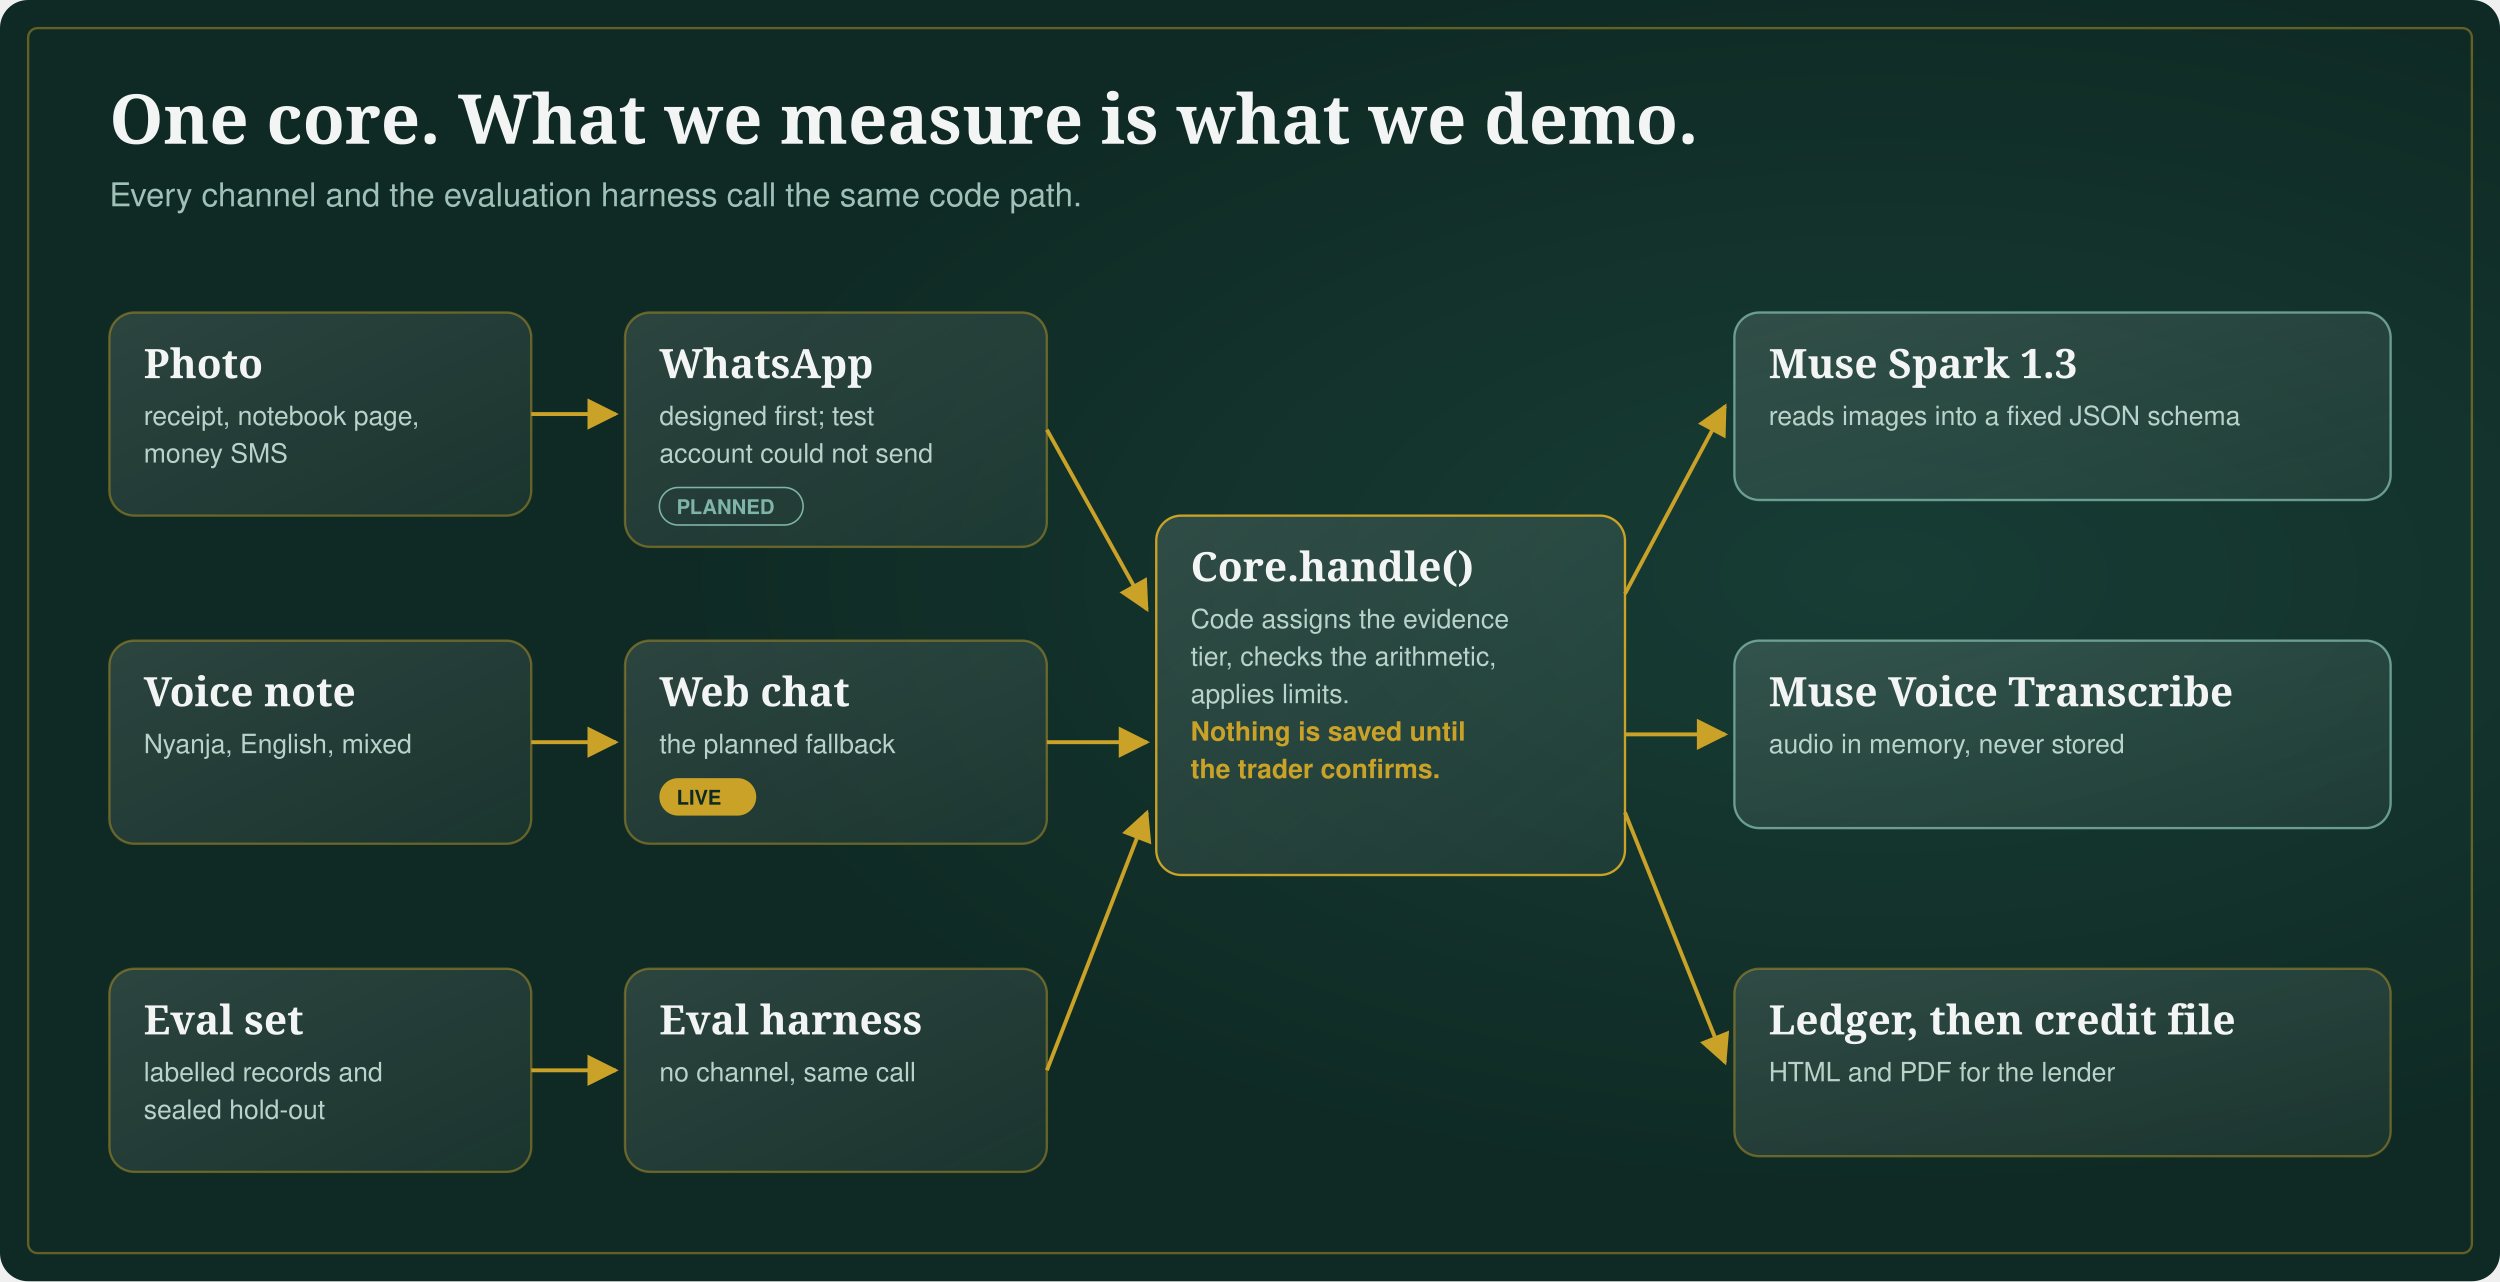
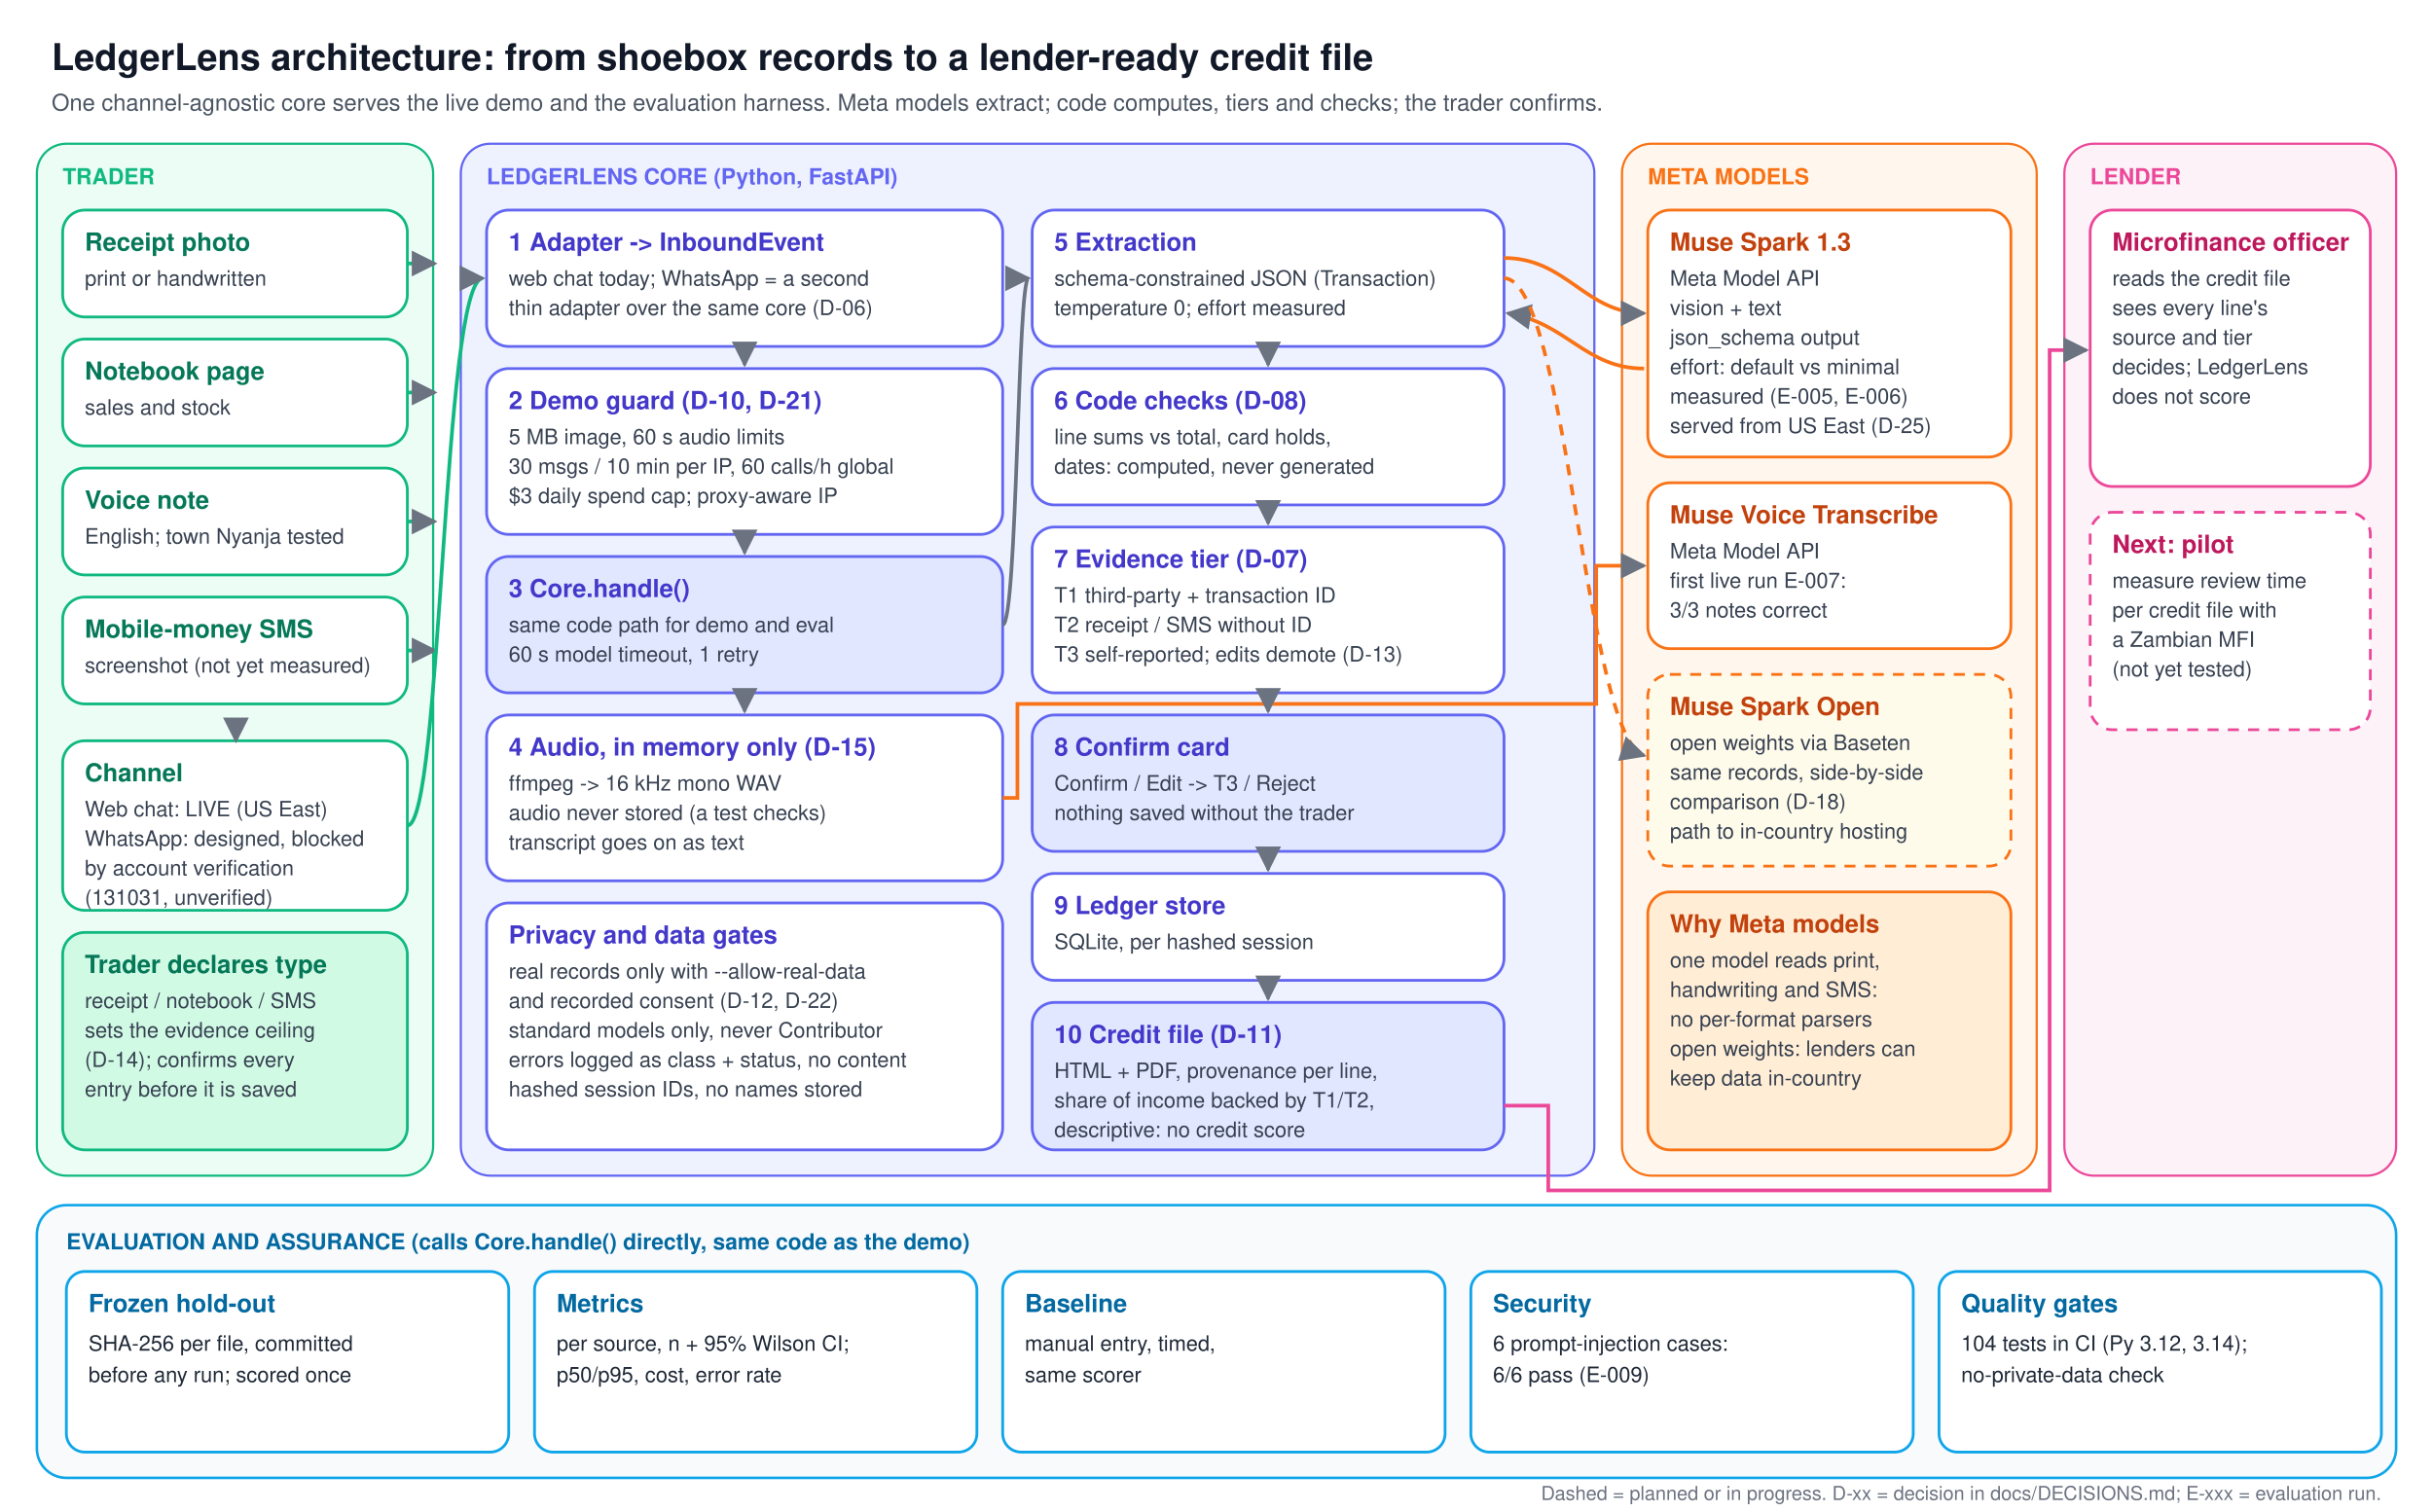
- <svg xmlns="http://www.w3.org/2000/svg" viewBox="0 0 1600 820" width="1600" height="820" role="img" aria-label="LedgerLens architecture">
+ <svg xmlns="http://www.w3.org/2000/svg" viewBox="0 0 1320 820" width="1320" height="820" font-family="Segoe UI, Helvetica, Arial, sans-serif">
  <defs>
-     <radialGradient id="bg" cx="75%" cy="45%" r="80%">
-       <stop offset="0" stop-color="#173D35" />
-       <stop offset=".6" stop-color="#0F2A24" />
-     </radialGradient>
-     <linearGradient id="gl" x1="0" y1="0" x2="1" y2="1">
-       <stop offset="0" stop-color="#F2F5F3" stop-opacity=".13" />
-       <stop offset="1" stop-color="#F2F5F3" stop-opacity=".05" />
-     </linearGradient>
-     <marker id="ar" viewBox="0 0 10 10" refX="9" refY="5" markerWidth="8" markerHeight="8" orient="auto">
-       <path d="M0 0L10 5L0 10z" fill="#C9A227" />
+     <marker id="a" viewBox="0 0 10 10" refX="9" refY="5" markerWidth="7" markerHeight="7" orient="auto-start-reverse">
+       <path d="M0,0 L10,5 L0,10 z" fill="#6b7280" />
    </marker>
  </defs>
-   <rect width="1600" height="820" rx="18" fill="url(#bg)" />
-   <rect x="18" y="18" width="1564" height="784" rx="6" fill="none" stroke="#C9A227" stroke-opacity=".45" stroke-width="1.5" />
-   <text x="70" y="92" font-family="'Bodoni Moda','Didot','Bodoni 72',Georgia,serif" font-size="44" font-weight="700" fill="#F2F5F3">One core. What we measure is what we demo.</text>
-   <text x="70" y="132" font-family="'Schibsted Grotesk','Segoe UI',Helvetica,Arial,sans-serif" font-size="21" fill="#9FC1B7">Every channel and the evaluation harness call the same code path.</text>
-   <rect x="70" y="200" width="270" height="130" rx="16" fill="url(#gl)" stroke="#C9A227" stroke-opacity=".45" stroke-width="1.5" />
-   <text x="92" y="242" font-family="'Bodoni Moda','Didot','Bodoni 72',Georgia,serif" font-size="26" font-weight="700" fill="#F2F5F3">Photo</text>
-   <text x="92" y="272" font-family="'Schibsted Grotesk','Segoe UI',Helvetica,Arial,sans-serif" font-size="17" fill="#B9D2CA">receipt, notebook page,</text>
-   <text x="92" y="296" font-family="'Schibsted Grotesk','Segoe UI',Helvetica,Arial,sans-serif" font-size="17" fill="#B9D2CA">money SMS</text>
-   <rect x="70" y="410" width="270" height="130" rx="16" fill="url(#gl)" stroke="#C9A227" stroke-opacity=".45" stroke-width="1.5" />
-   <text x="92" y="452" font-family="'Bodoni Moda','Didot','Bodoni 72',Georgia,serif" font-size="26" font-weight="700" fill="#F2F5F3">Voice note</text>
-   <text x="92" y="482" font-family="'Schibsted Grotesk','Segoe UI',Helvetica,Arial,sans-serif" font-size="17" fill="#B9D2CA">Nyanja, English, mixed</text>
-   <rect x="70" y="620" width="270" height="130" rx="16" fill="url(#gl)" stroke="#C9A227" stroke-opacity=".45" stroke-width="1.5" />
-   <text x="92" y="662" font-family="'Bodoni Moda','Didot','Bodoni 72',Georgia,serif" font-size="26" font-weight="700" fill="#F2F5F3">Eval set</text>
-   <text x="92" y="692" font-family="'Schibsted Grotesk','Segoe UI',Helvetica,Arial,sans-serif" font-size="17" fill="#B9D2CA">labelled records and</text>
-   <text x="92" y="716" font-family="'Schibsted Grotesk','Segoe UI',Helvetica,Arial,sans-serif" font-size="17" fill="#B9D2CA">sealed hold-out</text>
-   <rect x="400" y="200" width="270" height="150" rx="16" fill="url(#gl)" stroke="#C9A227" stroke-opacity=".45" stroke-width="1.5" />
-   <text x="422" y="242" font-family="'Bodoni Moda','Didot','Bodoni 72',Georgia,serif" font-size="26" font-weight="700" fill="#F2F5F3">WhatsApp</text>
-   <text x="422" y="272" font-family="'Schibsted Grotesk','Segoe UI',Helvetica,Arial,sans-serif" font-size="17" fill="#B9D2CA">designed first; test</text>
-   <text x="422" y="296" font-family="'Schibsted Grotesk','Segoe UI',Helvetica,Arial,sans-serif" font-size="17" fill="#B9D2CA">account could not send</text>
-   <rect x="422" y="312" width="92" height="24" rx="12" fill="none" stroke="#7FB5A8" />
-   <text x="433" y="329" font-family="'Schibsted Grotesk','Segoe UI',Helvetica,Arial,sans-serif" font-size="13" font-weight="700" fill="#7FB5A8">PLANNED</text>
-   <rect x="400" y="410" width="270" height="130" rx="16" fill="url(#gl)" stroke="#C9A227" stroke-opacity=".45" stroke-width="1.5" />
-   <text x="422" y="452" font-family="'Bodoni Moda','Didot','Bodoni 72',Georgia,serif" font-size="26" font-weight="700" fill="#F2F5F3">Web chat</text>
-   <text x="422" y="482" font-family="'Schibsted Grotesk','Segoe UI',Helvetica,Arial,sans-serif" font-size="17" fill="#B9D2CA">the planned fallback</text>
-   <rect x="422" y="498" width="62" height="24" rx="12" fill="#C9A227" />
-   <text x="433" y="515" font-family="'Schibsted Grotesk','Segoe UI',Helvetica,Arial,sans-serif" font-size="13" font-weight="700" fill="#0F2A24">LIVE</text>
-   <rect x="400" y="620" width="270" height="130" rx="16" fill="url(#gl)" stroke="#C9A227" stroke-opacity=".45" stroke-width="1.5" />
-   <text x="422" y="662" font-family="'Bodoni Moda','Didot','Bodoni 72',Georgia,serif" font-size="26" font-weight="700" fill="#F2F5F3">Eval harness</text>
-   <text x="422" y="692" font-family="'Schibsted Grotesk','Segoe UI',Helvetica,Arial,sans-serif" font-size="17" fill="#B9D2CA">no channel, same call</text>
-   <rect x="740" y="330" width="300" height="230" rx="16" fill="url(#gl)" stroke="#C9A227" stroke-opacity="1" stroke-width="1.5" />
-   <text x="762" y="372" font-family="'Bodoni Moda','Didot','Bodoni 72',Georgia,serif" font-size="26" font-weight="700" fill="#F2F5F3">Core.handle()</text>
-   <text x="762" y="402" font-family="'Schibsted Grotesk','Segoe UI',Helvetica,Arial,sans-serif" font-size="17" fill="#B9D2CA">Code assigns the evidence</text>
-   <text x="762" y="426" font-family="'Schibsted Grotesk','Segoe UI',Helvetica,Arial,sans-serif" font-size="17" fill="#B9D2CA">tier, checks the arithmetic,</text>
-   <text x="762" y="450" font-family="'Schibsted Grotesk','Segoe UI',Helvetica,Arial,sans-serif" font-size="17" fill="#B9D2CA">applies limits.</text>
-   <text x="762" y="474" font-family="'Schibsted Grotesk','Segoe UI',Helvetica,Arial,sans-serif" font-size="17" font-weight="700" fill="#C9A227">Nothing is saved until</text>
-   <text x="762" y="498" font-family="'Schibsted Grotesk','Segoe UI',Helvetica,Arial,sans-serif" font-size="17" font-weight="700" fill="#C9A227">the trader confirms.</text>
-   <rect x="1110" y="200" width="420" height="120" rx="16" fill="url(#gl)" stroke="#7FB5A8" stroke-opacity=".8" stroke-width="1.5" />
-   <text x="1132" y="242" font-family="'Bodoni Moda','Didot','Bodoni 72',Georgia,serif" font-size="26" font-weight="700" fill="#F2F5F3">Muse Spark 1.3</text>
-   <text x="1132" y="272" font-family="'Schibsted Grotesk','Segoe UI',Helvetica,Arial,sans-serif" font-size="17" fill="#B9D2CA">reads images into a fixed JSON schema</text>
-   <rect x="1110" y="410" width="420" height="120" rx="16" fill="url(#gl)" stroke="#7FB5A8" stroke-opacity=".8" stroke-width="1.5" />
-   <text x="1132" y="452" font-family="'Bodoni Moda','Didot','Bodoni 72',Georgia,serif" font-size="26" font-weight="700" fill="#F2F5F3">Muse Voice Transcribe</text>
-   <text x="1132" y="482" font-family="'Schibsted Grotesk','Segoe UI',Helvetica,Arial,sans-serif" font-size="17" fill="#B9D2CA">audio in memory, never stored</text>
-   <rect x="1110" y="620" width="420" height="120" rx="16" fill="url(#gl)" stroke="#C9A227" stroke-opacity=".45" stroke-width="1.5" />
-   <text x="1132" y="662" font-family="'Bodoni Moda','Didot','Bodoni 72',Georgia,serif" font-size="26" font-weight="700" fill="#F2F5F3">Ledger, then credit file</text>
-   <text x="1132" y="692" font-family="'Schibsted Grotesk','Segoe UI',Helvetica,Arial,sans-serif" font-size="17" fill="#B9D2CA">HTML and PDF for the lender</text>
-   <path d="M340 265H394" stroke="#C9A227" stroke-width="2.5" fill="none" marker-end="url(#ar)" />
-   <path d="M340 475H394" stroke="#C9A227" stroke-width="2.5" fill="none" marker-end="url(#ar)" />
-   <path d="M340 685H394" stroke="#C9A227" stroke-width="2.5" fill="none" marker-end="url(#ar)" />
-   <path d="M670 275L734 390" stroke="#C9A227" stroke-width="2.5" fill="none" marker-end="url(#ar)" />
-   <path d="M670 475H734" stroke="#C9A227" stroke-width="2.5" fill="none" marker-end="url(#ar)" />
-   <path d="M670 685L734 520" stroke="#C9A227" stroke-width="2.5" fill="none" marker-end="url(#ar)" />
-   <path d="M1040 380L1104 260" stroke="#C9A227" stroke-width="2.5" fill="none" marker-end="url(#ar)" />
-   <path d="M1040 445H1104" stroke="#C9A227" stroke-width="2.5" fill="none" marker-end="url(#ar)" transform="translate(0,25)" />
-   <path d="M1040 520L1104 680" stroke="#C9A227" stroke-width="2.5" fill="none" marker-end="url(#ar)" />
+   <rect x="0" y="0" width="1320" height="820" rx="0" fill="#ffffff" stroke="#ffffff" stroke-width="1.5" />
+   <text x="28" y="38" font-size="20" font-weight="700" fill="#111827" text-anchor="start">LedgerLens architecture: from shoebox records to a lender-ready credit file</text>
+   <text x="28" y="60" font-size="12.5" font-weight="400" fill="#4b5563" text-anchor="start">One channel-agnostic core serves the live demo and the evaluation harness. Meta models extract; code computes, tiers and checks; the trader confirms.</text>
+   <rect x="20" y="78" width="215" height="560" rx="16" fill="#ecfdf5" stroke="#10b981" stroke-width="1.2" />
+   <text x="34" y="100" font-size="12" font-weight="800" fill="#10b981" text-anchor="start">TRADER</text>
+   <rect x="250" y="78" width="615" height="560" rx="16" fill="#eef2ff" stroke="#6366f1" stroke-width="1.2" />
+   <text x="264" y="100" font-size="12" font-weight="800" fill="#6366f1" text-anchor="start">LEDGERLENS CORE (Python, FastAPI)</text>
+   <rect x="880" y="78" width="225" height="560" rx="16" fill="#fff7ed" stroke="#f97316" stroke-width="1.2" />
+   <text x="894" y="100" font-size="12" font-weight="800" fill="#f97316" text-anchor="start">META MODELS</text>
+   <rect x="1120" y="78" width="180" height="560" rx="16" fill="#fdf2f8" stroke="#ec4899" stroke-width="1.2" />
+   <text x="1134" y="100" font-size="12" font-weight="800" fill="#ec4899" text-anchor="start">LENDER</text>
+   <rect x="34" y="114" width="187" height="58" rx="12" fill="#ffffff" stroke="#10b981" stroke-width="1.5" />
+   <text x="46" y="136" font-size="13.5" font-weight="700" fill="#047857" text-anchor="start">Receipt photo</text>
+   <text x="46" y="155" font-size="11.5" font-weight="400" fill="#374151" text-anchor="start">print or handwritten</text>
+   <rect x="34" y="184" width="187" height="58" rx="12" fill="#ffffff" stroke="#10b981" stroke-width="1.5" />
+   <text x="46" y="206" font-size="13.5" font-weight="700" fill="#047857" text-anchor="start">Notebook page</text>
+   <text x="46" y="225" font-size="11.5" font-weight="400" fill="#374151" text-anchor="start">sales and stock</text>
+   <rect x="34" y="254" width="187" height="58" rx="12" fill="#ffffff" stroke="#10b981" stroke-width="1.5" />
+   <text x="46" y="276" font-size="13.5" font-weight="700" fill="#047857" text-anchor="start">Voice note</text>
+   <text x="46" y="295" font-size="11.5" font-weight="400" fill="#374151" text-anchor="start">English; town Nyanja tested</text>
+   <rect x="34" y="324" width="187" height="58" rx="12" fill="#ffffff" stroke="#10b981" stroke-width="1.5" />
+   <text x="46" y="346" font-size="13.5" font-weight="700" fill="#047857" text-anchor="start">Mobile-money SMS</text>
+   <text x="46" y="365" font-size="11.5" font-weight="400" fill="#374151" text-anchor="start">screenshot (not yet measured)</text>
+   <rect x="34" y="402" width="187" height="92" rx="12" fill="#ffffff" stroke="#10b981" stroke-width="1.5" />
+   <text x="46" y="424" font-size="13.5" font-weight="700" fill="#047857" text-anchor="start">Channel</text>
+   <text x="46" y="443" font-size="11.5" font-weight="400" fill="#374151" text-anchor="start">Web chat: LIVE (US East)</text>
+   <text x="46" y="459" font-size="11.5" font-weight="400" fill="#374151" text-anchor="start">WhatsApp: designed, blocked</text>
+   <text x="46" y="475" font-size="11.5" font-weight="400" fill="#374151" text-anchor="start">by account verification</text>
+   <text x="46" y="491" font-size="11.5" font-weight="400" fill="#374151" text-anchor="start">(131031, unverified)</text>
+   <rect x="34" y="506" width="187" height="118" rx="12" fill="#d1fae5" stroke="#10b981" stroke-width="1.5" />
+   <text x="46" y="528" font-size="13.5" font-weight="700" fill="#047857" text-anchor="start">Trader declares type</text>
+   <text x="46" y="547" font-size="11.5" font-weight="400" fill="#374151" text-anchor="start">receipt / notebook / SMS</text>
+   <text x="46" y="563" font-size="11.5" font-weight="400" fill="#374151" text-anchor="start">sets the evidence ceiling</text>
+   <text x="46" y="579" font-size="11.5" font-weight="400" fill="#374151" text-anchor="start">(D-14); confirms every</text>
+   <text x="46" y="595" font-size="11.5" font-weight="400" fill="#374151" text-anchor="start">entry before it is saved</text>
+   <rect x="264" y="114" width="280" height="74" rx="12" fill="#ffffff" stroke="#6366f1" stroke-width="1.5" />
+   <text x="276" y="136" font-size="13.5" font-weight="700" fill="#4338ca" text-anchor="start">1  Adapter -&gt; InboundEvent</text>
+   <text x="276" y="155" font-size="11.5" font-weight="400" fill="#374151" text-anchor="start">web chat today; WhatsApp = a second</text>
+   <text x="276" y="171" font-size="11.5" font-weight="400" fill="#374151" text-anchor="start">thin adapter over the same core (D-06)</text>
+   <rect x="264" y="200" width="280" height="90" rx="12" fill="#ffffff" stroke="#6366f1" stroke-width="1.5" />
+   <text x="276" y="222" font-size="13.5" font-weight="700" fill="#4338ca" text-anchor="start">2  Demo guard (D-10, D-21)</text>
+   <text x="276" y="241" font-size="11.5" font-weight="400" fill="#374151" text-anchor="start">5 MB image, 60 s audio limits</text>
+   <text x="276" y="257" font-size="11.5" font-weight="400" fill="#374151" text-anchor="start">30 msgs / 10 min per IP, 60 calls/h global</text>
+   <text x="276" y="273" font-size="11.5" font-weight="400" fill="#374151" text-anchor="start">$3 daily spend cap; proxy-aware IP</text>
+   <rect x="264" y="302" width="280" height="74" rx="12" fill="#e0e7ff" stroke="#6366f1" stroke-width="1.5" />
+   <text x="276" y="324" font-size="13.5" font-weight="700" fill="#4338ca" text-anchor="start">3  Core.handle()</text>
+   <text x="276" y="343" font-size="11.5" font-weight="400" fill="#374151" text-anchor="start">same code path for demo and eval</text>
+   <text x="276" y="359" font-size="11.5" font-weight="400" fill="#374151" text-anchor="start">60 s model timeout, 1 retry</text>
+   <rect x="264" y="388" width="280" height="90" rx="12" fill="#ffffff" stroke="#6366f1" stroke-width="1.5" />
+   <text x="276" y="410" font-size="13.5" font-weight="700" fill="#4338ca" text-anchor="start">4  Audio, in memory only (D-15)</text>
+   <text x="276" y="429" font-size="11.5" font-weight="400" fill="#374151" text-anchor="start">ffmpeg -&gt; 16 kHz mono WAV</text>
+   <text x="276" y="445" font-size="11.5" font-weight="400" fill="#374151" text-anchor="start">audio never stored (a test checks)</text>
+   <text x="276" y="461" font-size="11.5" font-weight="400" fill="#374151" text-anchor="start">transcript goes on as text</text>
+   <rect x="264" y="490" width="280" height="134" rx="12" fill="#ffffff" stroke="#6366f1" stroke-width="1.5" />
+   <text x="276" y="512" font-size="13.5" font-weight="700" fill="#4338ca" text-anchor="start">Privacy and data gates</text>
+   <text x="276" y="531" font-size="11.5" font-weight="400" fill="#374151" text-anchor="start">real records only with --allow-real-data</text>
+   <text x="276" y="547" font-size="11.5" font-weight="400" fill="#374151" text-anchor="start">and recorded consent (D-12, D-22)</text>
+   <text x="276" y="563" font-size="11.5" font-weight="400" fill="#374151" text-anchor="start">standard models only, never Contributor</text>
+   <text x="276" y="579" font-size="11.5" font-weight="400" fill="#374151" text-anchor="start">errors logged as class + status, no content</text>
+   <text x="276" y="595" font-size="11.5" font-weight="400" fill="#374151" text-anchor="start">hashed session IDs, no names stored</text>
+   <rect x="560" y="114" width="256" height="74" rx="12" fill="#ffffff" stroke="#6366f1" stroke-width="1.5" />
+   <text x="572" y="136" font-size="13.5" font-weight="700" fill="#4338ca" text-anchor="start">5  Extraction</text>
+   <text x="572" y="155" font-size="11.5" font-weight="400" fill="#374151" text-anchor="start">schema-constrained JSON (Transaction)</text>
+   <text x="572" y="171" font-size="11.5" font-weight="400" fill="#374151" text-anchor="start">temperature 0; effort measured</text>
+   <rect x="560" y="200" width="256" height="74" rx="12" fill="#ffffff" stroke="#6366f1" stroke-width="1.5" />
+   <text x="572" y="222" font-size="13.5" font-weight="700" fill="#4338ca" text-anchor="start">6  Code checks (D-08)</text>
+   <text x="572" y="241" font-size="11.5" font-weight="400" fill="#374151" text-anchor="start">line sums vs total, card holds,</text>
+   <text x="572" y="257" font-size="11.5" font-weight="400" fill="#374151" text-anchor="start">dates: computed, never generated</text>
+   <rect x="560" y="286" width="256" height="90" rx="12" fill="#ffffff" stroke="#6366f1" stroke-width="1.5" />
+   <text x="572" y="308" font-size="13.5" font-weight="700" fill="#4338ca" text-anchor="start">7  Evidence tier (D-07)</text>
+   <text x="572" y="327" font-size="11.5" font-weight="400" fill="#374151" text-anchor="start">T1 third-party + transaction ID</text>
+   <text x="572" y="343" font-size="11.5" font-weight="400" fill="#374151" text-anchor="start">T2 receipt / SMS without ID</text>
+   <text x="572" y="359" font-size="11.5" font-weight="400" fill="#374151" text-anchor="start">T3 self-reported; edits demote (D-13)</text>
+   <rect x="560" y="388" width="256" height="74" rx="12" fill="#e0e7ff" stroke="#6366f1" stroke-width="1.5" />
+   <text x="572" y="410" font-size="13.5" font-weight="700" fill="#4338ca" text-anchor="start">8  Confirm card</text>
+   <text x="572" y="429" font-size="11.5" font-weight="400" fill="#374151" text-anchor="start">Confirm  /  Edit -&gt; T3  /  Reject</text>
+   <text x="572" y="445" font-size="11.5" font-weight="400" fill="#374151" text-anchor="start">nothing saved without the trader</text>
+   <rect x="560" y="474" width="256" height="58" rx="12" fill="#ffffff" stroke="#6366f1" stroke-width="1.5" />
+   <text x="572" y="496" font-size="13.5" font-weight="700" fill="#4338ca" text-anchor="start">9  Ledger store</text>
+   <text x="572" y="515" font-size="11.5" font-weight="400" fill="#374151" text-anchor="start">SQLite, per hashed session</text>
+   <rect x="560" y="544" width="256" height="80" rx="12" fill="#e0e7ff" stroke="#6366f1" stroke-width="1.5" />
+   <text x="572" y="566" font-size="13.5" font-weight="700" fill="#4338ca" text-anchor="start">10  Credit file (D-11)</text>
+   <text x="572" y="585" font-size="11.5" font-weight="400" fill="#374151" text-anchor="start">HTML + PDF, provenance per line,</text>
+   <text x="572" y="601" font-size="11.5" font-weight="400" fill="#374151" text-anchor="start">share of income backed by T1/T2,</text>
+   <text x="572" y="617" font-size="11.5" font-weight="400" fill="#374151" text-anchor="start">descriptive: no credit score</text>
+   <rect x="894" y="114" width="197" height="134" rx="12" fill="#ffffff" stroke="#f97316" stroke-width="1.5" />
+   <text x="906" y="136" font-size="13.5" font-weight="700" fill="#c2410c" text-anchor="start">Muse Spark 1.3</text>
+   <text x="906" y="155" font-size="11.5" font-weight="400" fill="#374151" text-anchor="start">Meta Model API</text>
+   <text x="906" y="171" font-size="11.5" font-weight="400" fill="#374151" text-anchor="start">vision + text</text>
+   <text x="906" y="187" font-size="11.5" font-weight="400" fill="#374151" text-anchor="start">json_schema output</text>
+   <text x="906" y="203" font-size="11.5" font-weight="400" fill="#374151" text-anchor="start">effort: default vs minimal</text>
+   <text x="906" y="219" font-size="11.5" font-weight="400" fill="#374151" text-anchor="start">measured (E-005, E-006)</text>
+   <text x="906" y="235" font-size="11.5" font-weight="400" fill="#374151" text-anchor="start">served from US East (D-25)</text>
+   <rect x="894" y="262" width="197" height="90" rx="12" fill="#ffffff" stroke="#f97316" stroke-width="1.5" />
+   <text x="906" y="284" font-size="13.5" font-weight="700" fill="#c2410c" text-anchor="start">Muse Voice Transcribe</text>
+   <text x="906" y="303" font-size="11.5" font-weight="400" fill="#374151" text-anchor="start">Meta Model API</text>
+   <text x="906" y="319" font-size="11.5" font-weight="400" fill="#374151" text-anchor="start">first live run E-007:</text>
+   <text x="906" y="335" font-size="11.5" font-weight="400" fill="#374151" text-anchor="start">3/3 notes correct</text>
+   <rect x="894" y="366" width="197" height="104" rx="12" fill="#fffbeb" stroke="#f97316" stroke-width="1.5" stroke-dasharray="6 5" />
+   <text x="906" y="388" font-size="13.5" font-weight="700" fill="#c2410c" text-anchor="start">Muse Spark Open</text>
+   <text x="906" y="407" font-size="11.5" font-weight="400" fill="#374151" text-anchor="start">open weights via Baseten</text>
+   <text x="906" y="423" font-size="11.5" font-weight="400" fill="#374151" text-anchor="start">same records, side-by-side</text>
+   <text x="906" y="439" font-size="11.5" font-weight="400" fill="#374151" text-anchor="start">comparison (D-18)</text>
+   <text x="906" y="455" font-size="11.5" font-weight="400" fill="#374151" text-anchor="start">path to in-country hosting</text>
+   <rect x="894" y="484" width="197" height="140" rx="12" fill="#ffedd5" stroke="#f97316" stroke-width="1.5" />
+   <text x="906" y="506" font-size="13.5" font-weight="700" fill="#c2410c" text-anchor="start">Why Meta models</text>
+   <text x="906" y="525" font-size="11.5" font-weight="400" fill="#374151" text-anchor="start">one model reads print,</text>
+   <text x="906" y="541" font-size="11.5" font-weight="400" fill="#374151" text-anchor="start">handwriting and SMS:</text>
+   <text x="906" y="557" font-size="11.5" font-weight="400" fill="#374151" text-anchor="start">no per-format parsers</text>
+   <text x="906" y="573" font-size="11.5" font-weight="400" fill="#374151" text-anchor="start">open weights: lenders can</text>
+   <text x="906" y="589" font-size="11.5" font-weight="400" fill="#374151" text-anchor="start">keep data in-country</text>
+   <rect x="1134" y="114" width="152" height="150" rx="12" fill="#ffffff" stroke="#ec4899" stroke-width="1.5" />
+   <text x="1146" y="136" font-size="13.5" font-weight="700" fill="#be185d" text-anchor="start">Microfinance officer</text>
+   <text x="1146" y="155" font-size="11.5" font-weight="400" fill="#374151" text-anchor="start">reads the credit file</text>
+   <text x="1146" y="171" font-size="11.5" font-weight="400" fill="#374151" text-anchor="start">sees every line's</text>
+   <text x="1146" y="187" font-size="11.5" font-weight="400" fill="#374151" text-anchor="start">source and tier</text>
+   <text x="1146" y="203" font-size="11.5" font-weight="400" fill="#374151" text-anchor="start">decides; LedgerLens</text>
+   <text x="1146" y="219" font-size="11.5" font-weight="400" fill="#374151" text-anchor="start">does not score</text>
+   <rect x="1134" y="278" width="152" height="118" rx="12" fill="#ffffff" stroke="#ec4899" stroke-width="1.5" stroke-dasharray="6 5" />
+   <text x="1146" y="300" font-size="13.5" font-weight="700" fill="#be185d" text-anchor="start">Next: pilot</text>
+   <text x="1146" y="319" font-size="11.5" font-weight="400" fill="#374151" text-anchor="start">measure review time</text>
+   <text x="1146" y="335" font-size="11.5" font-weight="400" fill="#374151" text-anchor="start">per credit file with</text>
+   <text x="1146" y="351" font-size="11.5" font-weight="400" fill="#374151" text-anchor="start">a Zambian MFI</text>
+   <text x="1146" y="367" font-size="11.5" font-weight="400" fill="#374151" text-anchor="start">(not yet tested)</text>
+   <line x1="221" y1="143" x2="236" y2="143" stroke="#10b981" stroke-width="2" marker-end="url(#a)" />
+   <line x1="221" y1="213" x2="236" y2="213" stroke="#10b981" stroke-width="2" marker-end="url(#a)" />
+   <line x1="221" y1="283" x2="236" y2="283" stroke="#10b981" stroke-width="2" marker-end="url(#a)" />
+   <line x1="221" y1="353" x2="236" y2="353" stroke="#10b981" stroke-width="2" marker-end="url(#a)" />
+   <line x1="128" y1="394" x2="128" y2="402" stroke="#10b981" stroke-width="2" marker-end="url(#a)" />
+   <path d="M221,448 C240,448 240,151 262,151" fill="none" stroke="#10b981" stroke-width="2" marker-end="url(#a)" />
+   <line x1="404" y1="188" x2="404" y2="198" stroke="#6b7280" stroke-width="2" marker-end="url(#a)" />
+   <line x1="404" y1="290" x2="404" y2="300" stroke="#6b7280" stroke-width="2" marker-end="url(#a)" />
+   <path d="M544,339 C552,339 552,151 558,151" fill="none" stroke="#6b7280" stroke-width="2" marker-end="url(#a)" />
+   <line x1="404" y1="376" x2="404" y2="386" stroke="#6b7280" stroke-width="2" marker-end="url(#a)" />
+   <path d="M544,433 L552,433 L552,382 L866,382 L866,307 L892,307" fill="none" stroke="#f97316" stroke-width="2" marker-end="url(#a)" />
+   <path d="M816,140 C850,140 860,170 892,170" fill="none" stroke="#f97316" stroke-width="2" marker-end="url(#a)" />
+   <path d="M892,200 C860,200 850,175 818,170" fill="none" stroke="#f97316" stroke-width="2" marker-end="url(#a)" />
+   <path d="M816,151 C850,151 860,400 892,410" fill="none" stroke="#f97316" stroke-width="2" stroke-dasharray="6 5" marker-end="url(#a)" />
+   <line x1="688" y1="188" x2="688" y2="198" stroke="#6b7280" stroke-width="2" marker-end="url(#a)" />
+   <line x1="688" y1="274" x2="688" y2="284" stroke="#6b7280" stroke-width="2" marker-end="url(#a)" />
+   <line x1="688" y1="376" x2="688" y2="386" stroke="#6b7280" stroke-width="2" marker-end="url(#a)" />
+   <line x1="688" y1="462" x2="688" y2="472" stroke="#6b7280" stroke-width="2" marker-end="url(#a)" />
+   <line x1="688" y1="532" x2="688" y2="542" stroke="#6b7280" stroke-width="2" marker-end="url(#a)" />
+   <path d="M816,600 L840,600 L840,646 L1112,646 L1112,190 L1132,190" fill="none" stroke="#ec4899" stroke-width="2" marker-end="url(#a)" />
+   <rect x="20" y="654" width="1280" height="148" rx="16" fill="#f8fafc" stroke="#0ea5e9" stroke-width="1.4" />
+   <text x="36" y="678" font-size="12" font-weight="800" fill="#0369a1" text-anchor="start">EVALUATION AND ASSURANCE (calls Core.handle() directly, same code as the demo)</text>
+   <rect x="36" y="690" width="240" height="98" rx="10" fill="#ffffff" stroke="#0ea5e9" stroke-width="1.5" />
+   <text x="48" y="712" font-size="13.5" font-weight="700" fill="#0369a1" text-anchor="start">Frozen hold-out</text>
+   <text x="48" y="733" font-size="11.5" font-weight="400" fill="#1f2937" text-anchor="start">SHA-256 per file, committed</text>
+   <text x="48" y="750" font-size="11.5" font-weight="400" fill="#1f2937" text-anchor="start">before any run; scored once</text>
+   <rect x="290" y="690" width="240" height="98" rx="10" fill="#ffffff" stroke="#0ea5e9" stroke-width="1.5" />
+   <text x="302" y="712" font-size="13.5" font-weight="700" fill="#0369a1" text-anchor="start">Metrics</text>
+   <text x="302" y="733" font-size="11.5" font-weight="400" fill="#1f2937" text-anchor="start">per source, n + 95% Wilson CI;</text>
+   <text x="302" y="750" font-size="11.5" font-weight="400" fill="#1f2937" text-anchor="start">p50/p95, cost, error rate</text>
+   <rect x="544" y="690" width="240" height="98" rx="10" fill="#ffffff" stroke="#0ea5e9" stroke-width="1.5" />
+   <text x="556" y="712" font-size="13.5" font-weight="700" fill="#0369a1" text-anchor="start">Baseline</text>
+   <text x="556" y="733" font-size="11.5" font-weight="400" fill="#1f2937" text-anchor="start">manual entry, timed,</text>
+   <text x="556" y="750" font-size="11.5" font-weight="400" fill="#1f2937" text-anchor="start">same scorer</text>
+   <rect x="798" y="690" width="240" height="98" rx="10" fill="#ffffff" stroke="#0ea5e9" stroke-width="1.5" />
+   <text x="810" y="712" font-size="13.5" font-weight="700" fill="#0369a1" text-anchor="start">Security</text>
+   <text x="810" y="733" font-size="11.5" font-weight="400" fill="#1f2937" text-anchor="start">6 prompt-injection cases:</text>
+   <text x="810" y="750" font-size="11.5" font-weight="400" fill="#1f2937" text-anchor="start">6/6 pass (E-009)</text>
+   <rect x="1052" y="690" width="240" height="98" rx="10" fill="#ffffff" stroke="#0ea5e9" stroke-width="1.5" />
+   <text x="1064" y="712" font-size="13.5" font-weight="700" fill="#0369a1" text-anchor="start">Quality gates</text>
+   <text x="1064" y="733" font-size="11.5" font-weight="400" fill="#1f2937" text-anchor="start">104 tests in CI (Py 3.12, 3.14);</text>
+   <text x="1064" y="750" font-size="11.5" font-weight="400" fill="#1f2937" text-anchor="start">no-private-data check</text>
+   <text x="1292" y="814" font-size="10.5" font-weight="400" fill="#6b7280" text-anchor="end">Dashed = planned or in progress. D-xx = decision in docs/DECISIONS.md; E-xxx = evaluation run.</text>
</svg>
